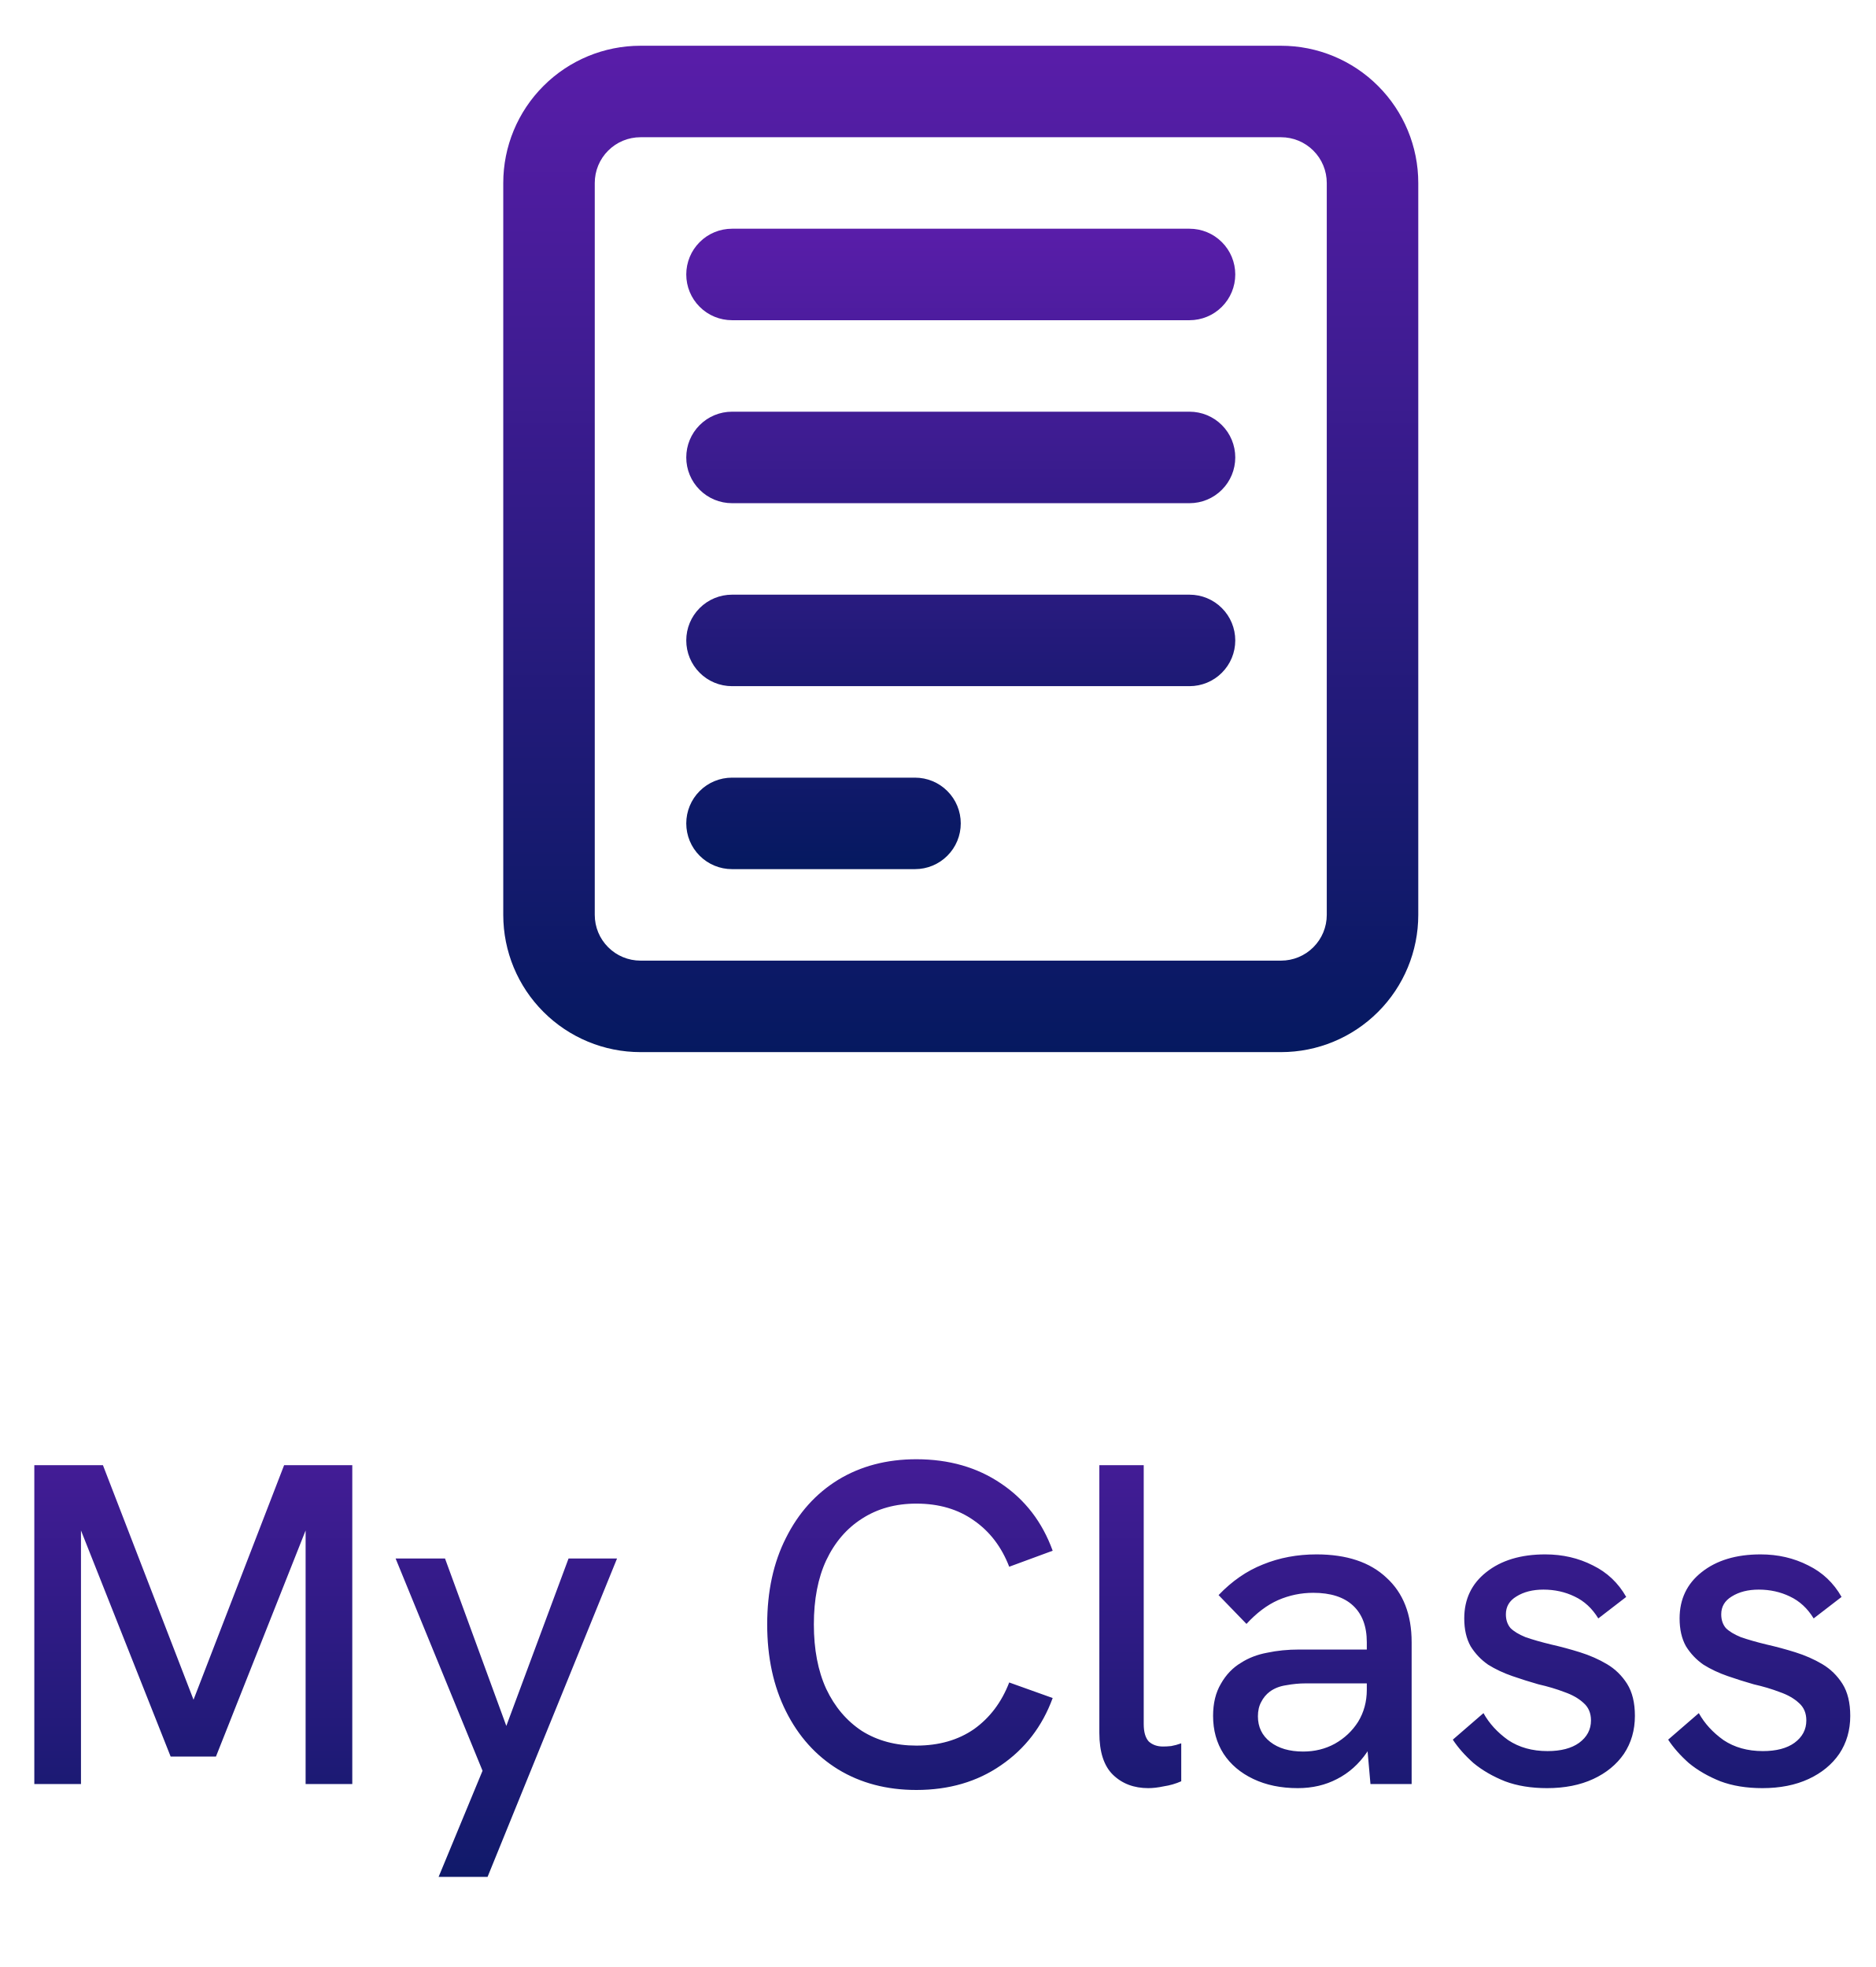
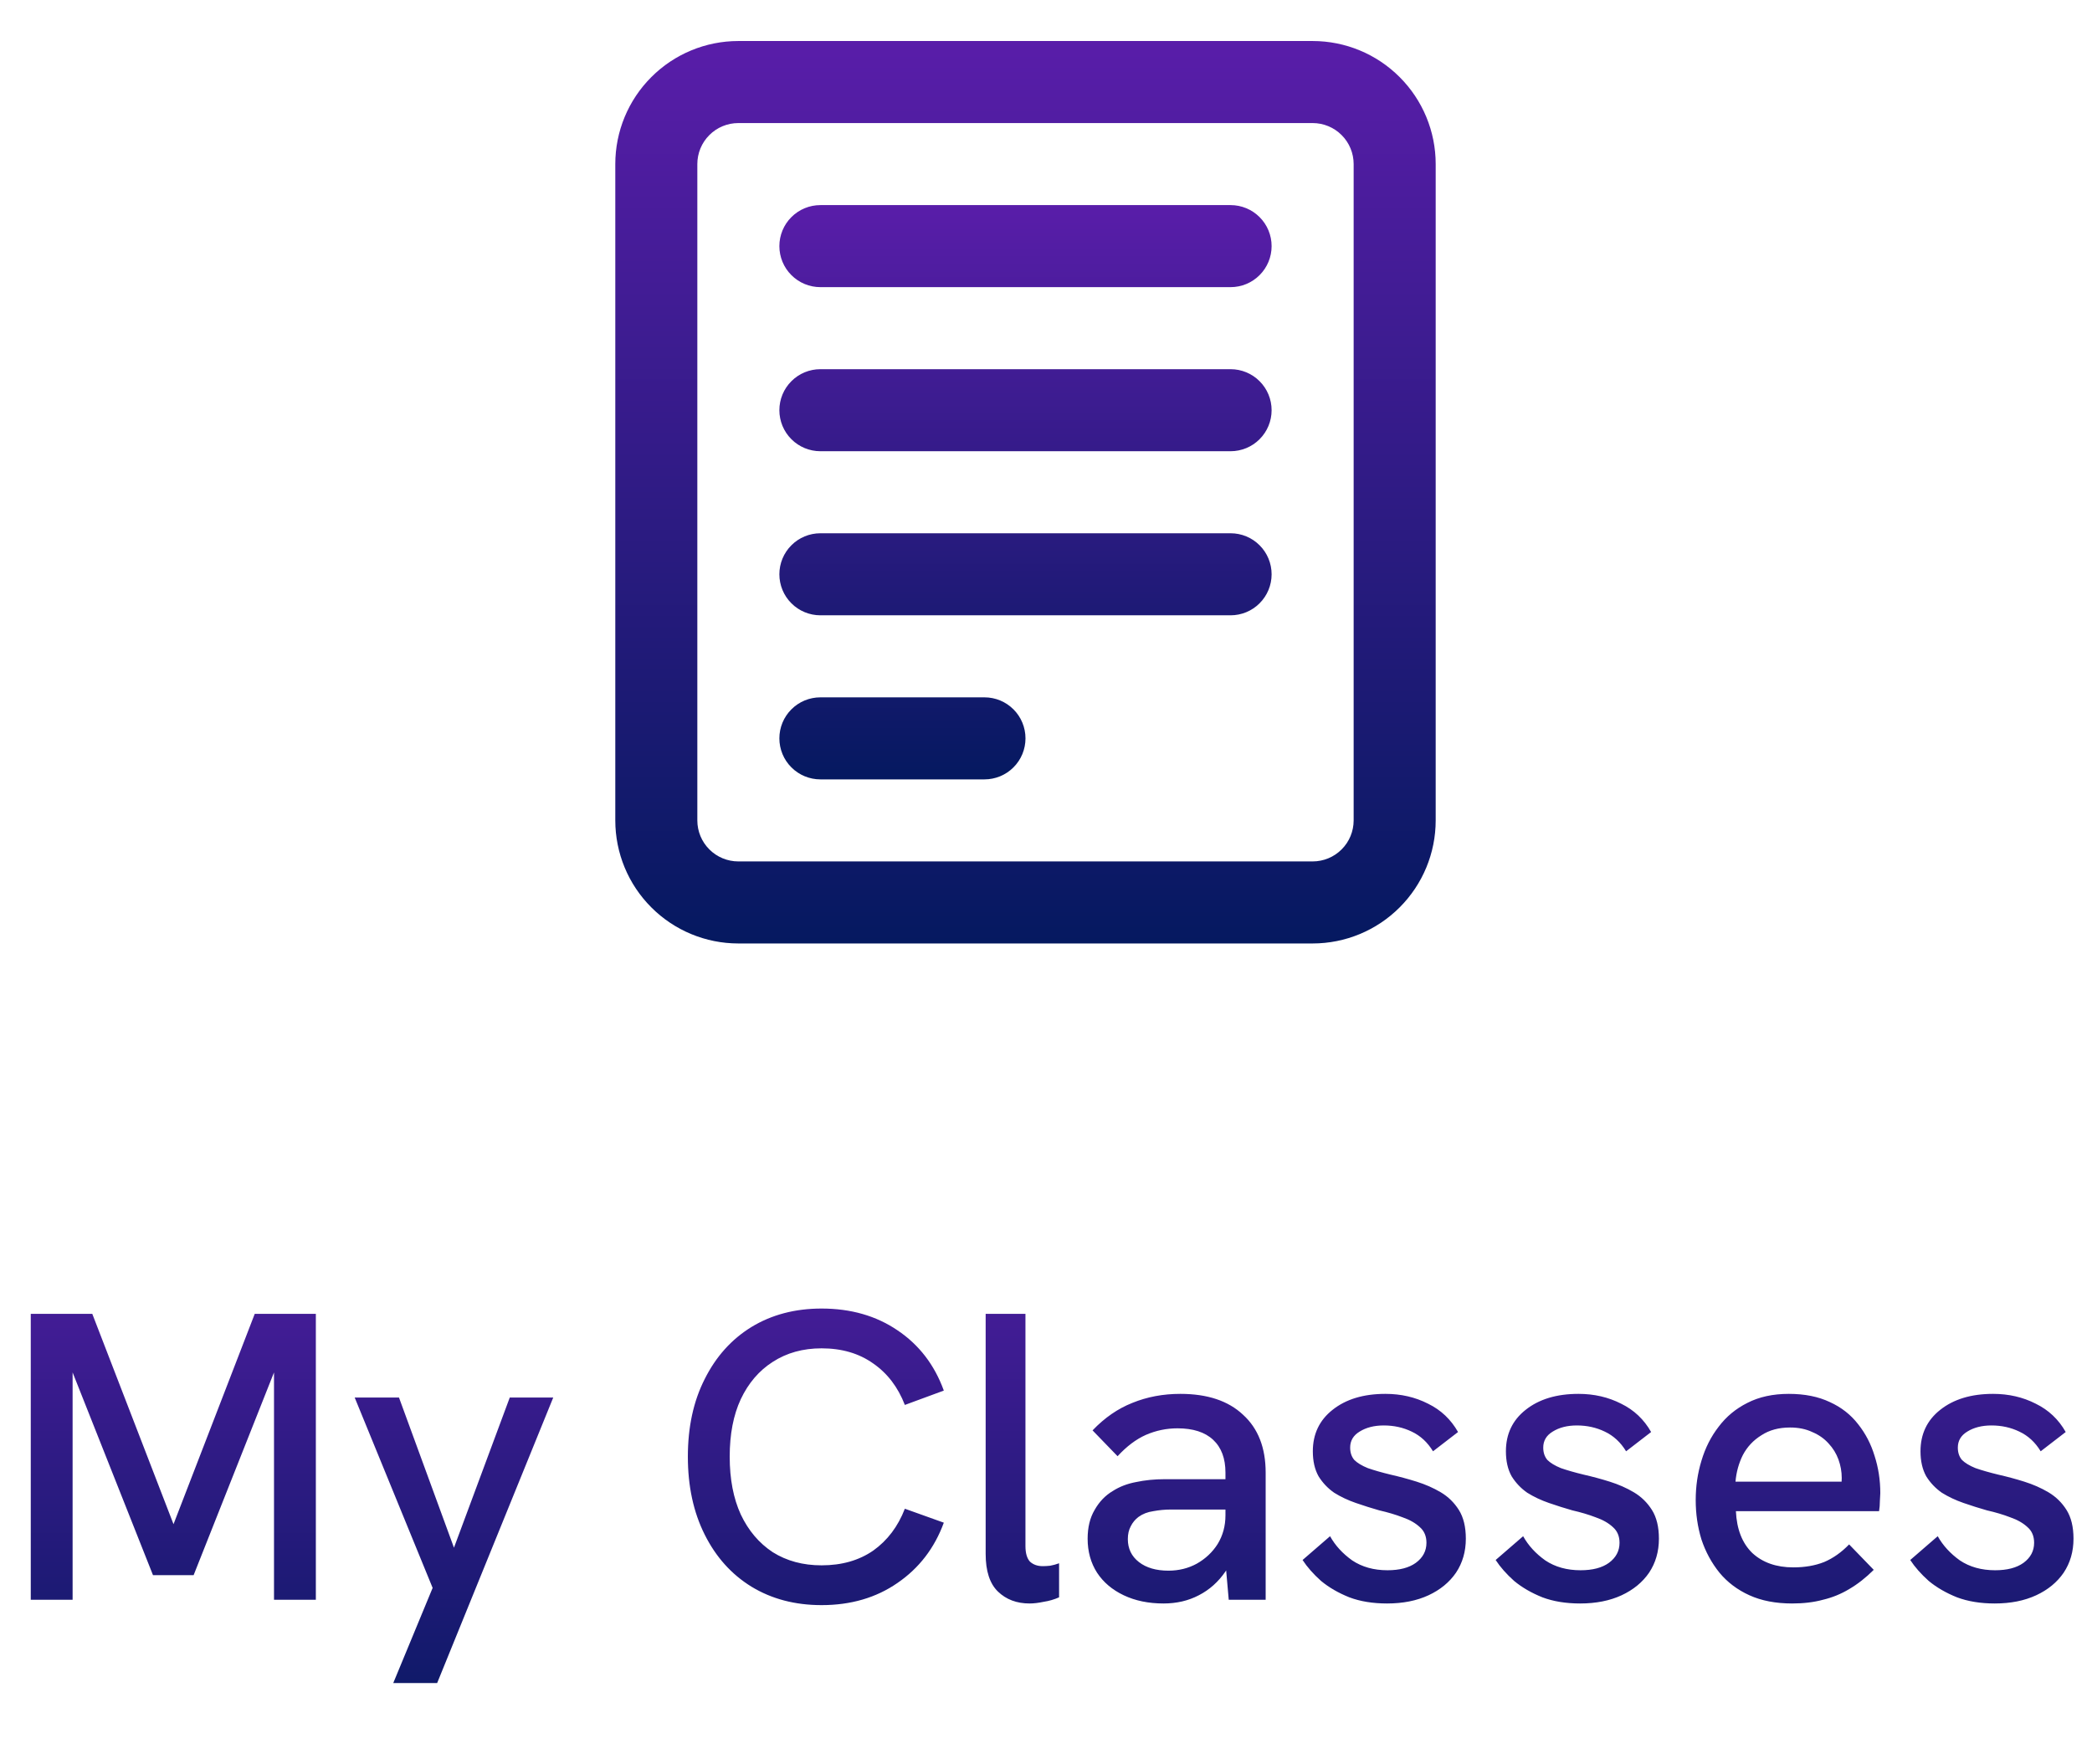
- <svg xmlns="http://www.w3.org/2000/svg" width="41" height="43" viewBox="0 0 41 43" fill="none">
-   <path d="M0.75 39V32.03H2.25L4.32 37.39H4.14L6.21 32.03H7.7V39H6.68V33.21L6.77 33.23L4.72 38.4H3.73L1.68 33.23L1.77 33.21V39H0.75ZM9.587 41.03L10.547 38.71L8.647 34.07H9.727L11.067 37.73L12.427 34.07H13.487L10.657 41.03H9.587ZM20.029 39.13C19.382 39.13 18.812 38.98 18.319 38.68C17.832 38.38 17.452 37.957 17.179 37.41C16.905 36.863 16.769 36.23 16.769 35.51C16.769 34.79 16.905 34.16 17.179 33.62C17.452 33.073 17.832 32.65 18.319 32.35C18.812 32.05 19.382 31.9 20.029 31.9C20.742 31.9 21.359 32.077 21.879 32.43C22.405 32.783 22.782 33.273 23.009 33.9L22.059 34.25C21.892 33.817 21.635 33.48 21.289 33.24C20.942 32.993 20.522 32.87 20.029 32.87C19.575 32.87 19.179 32.98 18.839 33.2C18.505 33.413 18.245 33.717 18.059 34.11C17.879 34.497 17.789 34.963 17.789 35.51C17.789 36.057 17.879 36.527 18.059 36.92C18.245 37.313 18.505 37.62 18.839 37.84C19.179 38.053 19.575 38.16 20.029 38.16C20.522 38.16 20.942 38.04 21.289 37.8C21.635 37.553 21.892 37.213 22.059 36.78L23.009 37.12C22.782 37.74 22.405 38.23 21.879 38.59C21.359 38.95 20.742 39.13 20.029 39.13ZM25.099 39.09C24.786 39.09 24.529 38.993 24.329 38.8C24.129 38.607 24.029 38.3 24.029 37.88V32.03H24.999V37.69C24.999 37.863 25.036 37.99 25.109 38.07C25.189 38.143 25.293 38.18 25.419 38.18C25.473 38.18 25.532 38.177 25.599 38.17C25.672 38.157 25.746 38.137 25.819 38.11V38.94C25.699 38.993 25.573 39.03 25.439 39.05C25.312 39.077 25.199 39.09 25.099 39.09ZM29.955 39L29.875 38.09V35.9C29.875 35.553 29.775 35.287 29.575 35.1C29.375 34.913 29.085 34.82 28.705 34.82C28.438 34.82 28.181 34.873 27.935 34.98C27.695 35.087 27.465 35.26 27.245 35.5L26.635 34.87C26.928 34.563 27.251 34.34 27.605 34.2C27.965 34.053 28.355 33.98 28.775 33.98C29.435 33.98 29.945 34.15 30.305 34.49C30.671 34.823 30.855 35.293 30.855 35.9V39H29.955ZM28.365 39.09C27.998 39.09 27.675 39.023 27.395 38.89C27.115 38.757 26.898 38.573 26.745 38.34C26.591 38.1 26.515 37.823 26.515 37.51C26.515 37.237 26.571 37.003 26.685 36.81C26.798 36.61 26.945 36.457 27.125 36.35C27.291 36.243 27.481 36.17 27.695 36.13C27.915 36.083 28.148 36.06 28.395 36.06H29.965V36.8H28.535C28.401 36.8 28.261 36.813 28.115 36.84C27.975 36.86 27.855 36.907 27.755 36.98C27.675 37.04 27.611 37.117 27.565 37.21C27.518 37.297 27.495 37.4 27.495 37.52C27.495 37.753 27.585 37.94 27.765 38.08C27.945 38.22 28.185 38.29 28.485 38.29C28.738 38.29 28.968 38.233 29.175 38.12C29.388 38 29.558 37.84 29.685 37.64C29.811 37.433 29.875 37.2 29.875 36.94L30.225 37.4C30.165 37.747 30.048 38.05 29.875 38.31C29.701 38.563 29.485 38.757 29.225 38.89C28.971 39.023 28.685 39.09 28.365 39.09ZM33.815 39.09C33.468 39.09 33.161 39.04 32.895 38.94C32.628 38.833 32.398 38.7 32.205 38.54C32.018 38.373 31.868 38.203 31.755 38.03L32.425 37.45C32.551 37.677 32.731 37.873 32.965 38.04C33.205 38.2 33.491 38.28 33.825 38.28C34.118 38.28 34.348 38.22 34.515 38.1C34.688 37.973 34.775 37.81 34.775 37.61C34.775 37.45 34.721 37.323 34.615 37.23C34.508 37.13 34.368 37.05 34.195 36.99C34.021 36.923 33.831 36.867 33.625 36.82C33.438 36.767 33.248 36.707 33.055 36.64C32.861 36.573 32.685 36.49 32.525 36.39C32.371 36.283 32.245 36.15 32.145 35.99C32.051 35.823 32.005 35.62 32.005 35.38C32.005 34.96 32.165 34.623 32.485 34.37C32.811 34.11 33.241 33.98 33.775 33.98C34.155 33.98 34.501 34.06 34.815 34.22C35.128 34.373 35.371 34.603 35.545 34.91L34.935 35.38C34.801 35.16 34.628 35 34.415 34.9C34.208 34.8 33.981 34.75 33.735 34.75C33.501 34.75 33.305 34.8 33.145 34.9C32.991 34.993 32.915 35.123 32.915 35.29C32.915 35.41 32.948 35.51 33.015 35.59C33.088 35.663 33.198 35.73 33.345 35.79C33.498 35.843 33.685 35.897 33.905 35.95C34.111 35.997 34.321 36.053 34.535 36.12C34.748 36.187 34.945 36.273 35.125 36.38C35.305 36.487 35.451 36.63 35.565 36.81C35.678 36.99 35.735 37.223 35.735 37.51C35.735 37.823 35.655 38.1 35.495 38.34C35.335 38.573 35.111 38.757 34.825 38.89C34.538 39.023 34.201 39.09 33.815 39.09ZM38.522 39.09C38.175 39.09 37.868 39.04 37.602 38.94C37.335 38.833 37.105 38.7 36.912 38.54C36.725 38.373 36.575 38.203 36.462 38.03L37.132 37.45C37.258 37.677 37.438 37.873 37.672 38.04C37.912 38.2 38.198 38.28 38.532 38.28C38.825 38.28 39.055 38.22 39.222 38.1C39.395 37.973 39.482 37.81 39.482 37.61C39.482 37.45 39.428 37.323 39.322 37.23C39.215 37.13 39.075 37.05 38.902 36.99C38.728 36.923 38.538 36.867 38.332 36.82C38.145 36.767 37.955 36.707 37.762 36.64C37.568 36.573 37.392 36.49 37.232 36.39C37.078 36.283 36.952 36.15 36.852 35.99C36.758 35.823 36.712 35.62 36.712 35.38C36.712 34.96 36.872 34.623 37.192 34.37C37.518 34.11 37.948 33.98 38.482 33.98C38.862 33.98 39.208 34.06 39.522 34.22C39.835 34.373 40.078 34.603 40.252 34.91L39.642 35.38C39.508 35.16 39.335 35 39.122 34.9C38.915 34.8 38.688 34.75 38.442 34.75C38.208 34.75 38.012 34.8 37.852 34.9C37.698 34.993 37.622 35.123 37.622 35.29C37.622 35.41 37.655 35.51 37.722 35.59C37.795 35.663 37.905 35.73 38.052 35.79C38.205 35.843 38.392 35.897 38.612 35.95C38.818 35.997 39.028 36.053 39.242 36.12C39.455 36.187 39.652 36.273 39.832 36.38C40.012 36.487 40.158 36.63 40.272 36.81C40.385 36.99 40.442 37.223 40.442 37.51C40.442 37.823 40.362 38.1 40.202 38.34C40.042 38.573 39.818 38.757 39.532 38.89C39.245 39.023 38.908 39.09 38.522 39.09Z" fill="url(#paint0_linear_2_51)" />
-   <path d="M15 6C15 5.735 15.105 5.48 15.293 5.293C15.48 5.105 15.735 5 16 5H26C26.265 5 26.52 5.105 26.707 5.293C26.895 5.48 27 5.735 27 6C27 6.265 26.895 6.52 26.707 6.707C26.52 6.895 26.265 7 26 7H16C15.735 7 15.48 6.895 15.293 6.707C15.105 6.52 15 6.265 15 6ZM15 10C15 9.735 15.105 9.48 15.293 9.293C15.48 9.105 15.735 9 16 9H26C26.265 9 26.52 9.105 26.707 9.293C26.895 9.48 27 9.735 27 10C27 10.265 26.895 10.52 26.707 10.707C26.52 10.895 26.265 11 26 11H16C15.735 11 15.48 10.895 15.293 10.707C15.105 10.52 15 10.265 15 10ZM16 13C15.735 13 15.48 13.105 15.293 13.293C15.105 13.48 15 13.735 15 14C15 14.265 15.105 14.52 15.293 14.707C15.48 14.895 15.735 15 16 15H26C26.265 15 26.52 14.895 26.707 14.707C26.895 14.52 27 14.265 27 14C27 13.735 26.895 13.48 26.707 13.293C26.52 13.105 26.265 13 26 13H16ZM15 18C15 17.735 15.105 17.48 15.293 17.293C15.48 17.105 15.735 17 16 17H20C20.265 17 20.52 17.105 20.707 17.293C20.895 17.48 21 17.735 21 18C21 18.265 20.895 18.52 20.707 18.707C20.52 18.895 20.265 19 20 19H16C15.735 19 15.48 18.895 15.293 18.707C15.105 18.52 15 18.265 15 18Z" fill="url(#paint1_linear_2_51)" />
-   <path fill-rule="evenodd" clip-rule="evenodd" d="M11 4C11 3.204 11.316 2.441 11.879 1.879C12.441 1.316 13.204 1 14 1H28C28.796 1 29.559 1.316 30.121 1.879C30.684 2.441 31 3.204 31 4V20C31 20.796 30.684 21.559 30.121 22.121C29.559 22.684 28.796 23 28 23H14C13.204 23 12.441 22.684 11.879 22.121C11.316 21.559 11 20.796 11 20V4ZM14 3H28C28.265 3 28.52 3.105 28.707 3.293C28.895 3.48 29 3.735 29 4V20C29 20.265 28.895 20.52 28.707 20.707C28.52 20.895 28.265 21 28 21H14C13.735 21 13.48 20.895 13.293 20.707C13.105 20.52 13 20.265 13 20V4C13 3.735 13.105 3.48 13.293 3.293C13.48 3.105 13.735 3 14 3Z" fill="url(#paint2_linear_2_51)" />
+ <svg xmlns="http://www.w3.org/2000/svg" width="51" height="43" viewBox="0 0 51 43" fill="none">
+   <path d="M0.75 39V32.03H2.25L4.32 37.39H4.14L6.21 32.03H7.7V39H6.68V33.21L6.77 33.23L4.72 38.4H3.73L1.68 33.23L1.77 33.21V39H0.75ZM9.587 41.03L10.547 38.71L8.647 34.07H9.727L11.067 37.73L12.427 34.07H13.487L10.657 41.03H9.587ZM20.029 39.13C19.382 39.13 18.812 38.98 18.319 38.68C17.832 38.38 17.452 37.957 17.179 37.41C16.905 36.863 16.769 36.23 16.769 35.51C16.769 34.79 16.905 34.16 17.179 33.62C17.452 33.073 17.832 32.65 18.319 32.35C18.812 32.05 19.382 31.9 20.029 31.9C20.742 31.9 21.359 32.077 21.879 32.43C22.405 32.783 22.782 33.273 23.009 33.9L22.059 34.25C21.892 33.817 21.635 33.48 21.289 33.24C20.942 32.993 20.522 32.87 20.029 32.87C19.575 32.87 19.179 32.98 18.839 33.2C18.505 33.413 18.245 33.717 18.059 34.11C17.879 34.497 17.789 34.963 17.789 35.51C17.789 36.057 17.879 36.527 18.059 36.92C18.245 37.313 18.505 37.62 18.839 37.84C19.179 38.053 19.575 38.16 20.029 38.16C20.522 38.16 20.942 38.04 21.289 37.8C21.635 37.553 21.892 37.213 22.059 36.78L23.009 37.12C22.782 37.74 22.405 38.23 21.879 38.59C21.359 38.95 20.742 39.13 20.029 39.13ZM25.099 39.09C24.786 39.09 24.529 38.993 24.329 38.8C24.129 38.607 24.029 38.3 24.029 37.88V32.03H24.999V37.69C24.999 37.863 25.036 37.99 25.109 38.07C25.189 38.143 25.293 38.18 25.419 38.18C25.473 38.18 25.532 38.177 25.599 38.17C25.672 38.157 25.746 38.137 25.819 38.11V38.94C25.699 38.993 25.573 39.03 25.439 39.05C25.312 39.077 25.199 39.09 25.099 39.09ZM29.955 39L29.875 38.09V35.9C29.875 35.553 29.775 35.287 29.575 35.1C29.375 34.913 29.085 34.82 28.705 34.82C28.438 34.82 28.181 34.873 27.935 34.98C27.695 35.087 27.465 35.26 27.245 35.5L26.635 34.87C26.928 34.563 27.251 34.34 27.605 34.2C27.965 34.053 28.355 33.98 28.775 33.98C29.435 33.98 29.945 34.15 30.305 34.49C30.671 34.823 30.855 35.293 30.855 35.9V39H29.955ZM28.365 39.09C27.998 39.09 27.675 39.023 27.395 38.89C27.115 38.757 26.898 38.573 26.745 38.34C26.591 38.1 26.515 37.823 26.515 37.51C26.515 37.237 26.571 37.003 26.685 36.81C26.798 36.61 26.945 36.457 27.125 36.35C27.291 36.243 27.481 36.17 27.695 36.13C27.915 36.083 28.148 36.06 28.395 36.06H29.965V36.8H28.535C28.401 36.8 28.261 36.813 28.115 36.84C27.975 36.86 27.855 36.907 27.755 36.98C27.675 37.04 27.611 37.117 27.565 37.21C27.518 37.297 27.495 37.4 27.495 37.52C27.495 37.753 27.585 37.94 27.765 38.08C27.945 38.22 28.185 38.29 28.485 38.29C28.738 38.29 28.968 38.233 29.175 38.12C29.388 38 29.558 37.84 29.685 37.64C29.811 37.433 29.875 37.2 29.875 36.94L30.225 37.4C30.165 37.747 30.048 38.05 29.875 38.31C29.701 38.563 29.485 38.757 29.225 38.89C28.971 39.023 28.685 39.09 28.365 39.09ZM33.815 39.09C33.468 39.09 33.161 39.04 32.895 38.94C32.628 38.833 32.398 38.7 32.205 38.54C32.018 38.373 31.868 38.203 31.755 38.03L32.425 37.45C32.551 37.677 32.731 37.873 32.965 38.04C33.205 38.2 33.491 38.28 33.825 38.28C34.118 38.28 34.348 38.22 34.515 38.1C34.688 37.973 34.775 37.81 34.775 37.61C34.775 37.45 34.721 37.323 34.615 37.23C34.508 37.13 34.368 37.05 34.195 36.99C34.021 36.923 33.831 36.867 33.625 36.82C33.438 36.767 33.248 36.707 33.055 36.64C32.861 36.573 32.685 36.49 32.525 36.39C32.371 36.283 32.245 36.15 32.145 35.99C32.051 35.823 32.005 35.62 32.005 35.38C32.005 34.96 32.165 34.623 32.485 34.37C32.811 34.11 33.241 33.98 33.775 33.98C34.155 33.98 34.501 34.06 34.815 34.22C35.128 34.373 35.371 34.603 35.545 34.91L34.935 35.38C34.801 35.16 34.628 35 34.415 34.9C34.208 34.8 33.981 34.75 33.735 34.75C33.501 34.75 33.305 34.8 33.145 34.9C32.991 34.993 32.915 35.123 32.915 35.29C32.915 35.41 32.948 35.51 33.015 35.59C33.088 35.663 33.198 35.73 33.345 35.79C33.498 35.843 33.685 35.897 33.905 35.95C34.111 35.997 34.321 36.053 34.535 36.12C34.748 36.187 34.945 36.273 35.125 36.38C35.305 36.487 35.451 36.63 35.565 36.81C35.678 36.99 35.735 37.223 35.735 37.51C35.735 37.823 35.655 38.1 35.495 38.34C35.335 38.573 35.111 38.757 34.825 38.89C34.538 39.023 34.201 39.09 33.815 39.09ZM38.522 39.09C38.175 39.09 37.868 39.04 37.602 38.94C37.335 38.833 37.105 38.7 36.912 38.54C36.725 38.373 36.575 38.203 36.462 38.03L37.132 37.45C37.258 37.677 37.438 37.873 37.672 38.04C37.912 38.2 38.198 38.28 38.532 38.28C38.825 38.28 39.055 38.22 39.222 38.1C39.395 37.973 39.482 37.81 39.482 37.61C39.482 37.45 39.428 37.323 39.322 37.23C39.215 37.13 39.075 37.05 38.902 36.99C38.728 36.923 38.538 36.867 38.332 36.82C38.145 36.767 37.955 36.707 37.762 36.64C37.568 36.573 37.392 36.49 37.232 36.39C37.078 36.283 36.952 36.15 36.852 35.99C36.758 35.823 36.712 35.62 36.712 35.38C36.712 34.96 36.872 34.623 37.192 34.37C37.518 34.11 37.948 33.98 38.482 33.98C38.862 33.98 39.208 34.06 39.522 34.22C39.835 34.373 40.078 34.603 40.252 34.91L39.642 35.38C39.508 35.16 39.335 35 39.122 34.9C38.915 34.8 38.688 34.75 38.442 34.75C38.208 34.75 38.012 34.8 37.852 34.9C37.698 34.993 37.622 35.123 37.622 35.29C37.622 35.41 37.655 35.51 37.722 35.59C37.795 35.663 37.905 35.73 38.052 35.79C38.205 35.843 38.392 35.897 38.612 35.95C38.818 35.997 39.028 36.053 39.242 36.12C39.455 36.187 39.652 36.273 39.832 36.38C40.012 36.487 40.158 36.63 40.272 36.81C40.385 36.99 40.442 37.223 40.442 37.51C40.442 37.823 40.362 38.1 40.202 38.34C40.042 38.573 39.818 38.757 39.532 38.89C39.245 39.023 38.908 39.09 38.522 39.09ZM43.689 39.09C43.289 39.09 42.942 39.023 42.649 38.89C42.355 38.757 42.112 38.573 41.919 38.34C41.725 38.1 41.579 37.83 41.479 37.53C41.385 37.223 41.339 36.903 41.339 36.57C41.339 36.237 41.385 35.917 41.479 35.61C41.572 35.297 41.712 35.02 41.899 34.78C42.085 34.533 42.319 34.34 42.599 34.2C42.885 34.053 43.222 33.98 43.609 33.98C43.995 33.98 44.329 34.047 44.609 34.18C44.889 34.307 45.119 34.487 45.299 34.72C45.479 34.947 45.612 35.203 45.699 35.49C45.792 35.777 45.839 36.08 45.839 36.4C45.839 36.433 45.835 36.497 45.829 36.59C45.829 36.677 45.822 36.76 45.809 36.84H42.319C42.339 37.28 42.472 37.62 42.719 37.86C42.972 38.093 43.305 38.21 43.719 38.21C43.999 38.21 44.249 38.167 44.469 38.08C44.689 37.987 44.892 37.843 45.079 37.65L45.679 38.27C45.485 38.463 45.285 38.62 45.079 38.74C44.879 38.86 44.665 38.947 44.439 39C44.219 39.06 43.969 39.09 43.689 39.09ZM44.869 36.35C44.882 36.297 44.889 36.243 44.889 36.19C44.895 36.137 44.899 36.083 44.899 36.03C44.899 35.877 44.872 35.727 44.819 35.58C44.765 35.433 44.685 35.303 44.579 35.19C44.472 35.07 44.339 34.977 44.179 34.91C44.025 34.837 43.845 34.8 43.639 34.8C43.365 34.8 43.132 34.863 42.939 34.99C42.745 35.11 42.595 35.27 42.489 35.47C42.389 35.67 42.329 35.887 42.309 36.12H45.189L44.869 36.35ZM48.629 39.09C48.282 39.09 47.976 39.04 47.709 38.94C47.442 38.833 47.212 38.7 47.019 38.54C46.832 38.373 46.682 38.203 46.569 38.03L47.239 37.45C47.366 37.677 47.546 37.873 47.779 38.04C48.019 38.2 48.306 38.28 48.639 38.28C48.932 38.28 49.162 38.22 49.329 38.1C49.502 37.973 49.589 37.81 49.589 37.61C49.589 37.45 49.536 37.323 49.429 37.23C49.322 37.13 49.182 37.05 49.009 36.99C48.836 36.923 48.646 36.867 48.439 36.82C48.252 36.767 48.062 36.707 47.869 36.64C47.676 36.573 47.499 36.49 47.339 36.39C47.186 36.283 47.059 36.15 46.959 35.99C46.866 35.823 46.819 35.62 46.819 35.38C46.819 34.96 46.979 34.623 47.299 34.37C47.626 34.11 48.056 33.98 48.589 33.98C48.969 33.98 49.316 34.06 49.629 34.22C49.942 34.373 50.186 34.603 50.359 34.91L49.749 35.38C49.616 35.16 49.442 35 49.229 34.9C49.022 34.8 48.796 34.75 48.549 34.75C48.316 34.75 48.119 34.8 47.959 34.9C47.806 34.993 47.729 35.123 47.729 35.29C47.729 35.41 47.762 35.51 47.829 35.59C47.902 35.663 48.012 35.73 48.159 35.79C48.312 35.843 48.499 35.897 48.719 35.95C48.926 35.997 49.136 36.053 49.349 36.12C49.562 36.187 49.759 36.273 49.939 36.38C50.119 36.487 50.266 36.63 50.379 36.81C50.492 36.99 50.549 37.223 50.549 37.51C50.549 37.823 50.469 38.1 50.309 38.34C50.149 38.573 49.926 38.757 49.639 38.89C49.352 39.023 49.016 39.09 48.629 39.09Z" fill="url(#paint0_linear_1161_683)" />
+   <path d="M19 6C19 5.735 19.105 5.48 19.293 5.293C19.48 5.105 19.735 5 20 5H30C30.265 5 30.52 5.105 30.707 5.293C30.895 5.48 31 5.735 31 6C31 6.265 30.895 6.52 30.707 6.707C30.52 6.895 30.265 7 30 7H20C19.735 7 19.48 6.895 19.293 6.707C19.105 6.52 19 6.265 19 6ZM19 10C19 9.735 19.105 9.48 19.293 9.293C19.48 9.105 19.735 9 20 9H30C30.265 9 30.52 9.105 30.707 9.293C30.895 9.48 31 9.735 31 10C31 10.265 30.895 10.52 30.707 10.707C30.52 10.895 30.265 11 30 11H20C19.735 11 19.48 10.895 19.293 10.707C19.105 10.52 19 10.265 19 10ZM20 13C19.735 13 19.48 13.105 19.293 13.293C19.105 13.48 19 13.735 19 14C19 14.265 19.105 14.52 19.293 14.707C19.48 14.895 19.735 15 20 15H30C30.265 15 30.52 14.895 30.707 14.707C30.895 14.52 31 14.265 31 14C31 13.735 30.895 13.48 30.707 13.293C30.52 13.105 30.265 13 30 13H20ZM19 18C19 17.735 19.105 17.48 19.293 17.293C19.48 17.105 19.735 17 20 17H24C24.265 17 24.52 17.105 24.707 17.293C24.895 17.48 25 17.735 25 18C25 18.265 24.895 18.52 24.707 18.707C24.52 18.895 24.265 19 24 19H20C19.735 19 19.48 18.895 19.293 18.707C19.105 18.52 19 18.265 19 18Z" fill="url(#paint1_linear_1161_683)" />
+   <path fill-rule="evenodd" clip-rule="evenodd" d="M15 4C15 3.204 15.316 2.441 15.879 1.879C16.441 1.316 17.204 1 18 1H32C32.796 1 33.559 1.316 34.121 1.879C34.684 2.441 35 3.204 35 4V20C35 20.796 34.684 21.559 34.121 22.121C33.559 22.684 32.796 23 32 23H18C17.204 23 16.441 22.684 15.879 22.121C15.316 21.559 15 20.796 15 20V4ZM18 3H32C32.265 3 32.52 3.105 32.707 3.293C32.895 3.48 33 3.735 33 4V20C33 20.265 32.895 20.52 32.707 20.707C32.52 20.895 32.265 21 32 21H18C17.735 21 17.48 20.895 17.293 20.707C17.105 20.52 17 20.265 17 20V4C17 3.735 17.105 3.48 17.293 3.293C17.48 3.105 17.735 3 18 3Z" fill="url(#paint2_linear_1161_683)" />
  <defs>
-     <linearGradient id="paint0_linear_2_51" x1="20.5" y1="28" x2="20.5" y2="43" gradientUnits="userSpaceOnUse">
+     <linearGradient id="paint0_linear_1161_683" x1="25.5" y1="28" x2="25.5" y2="43" gradientUnits="userSpaceOnUse">
      <stop stop-color="#591DA9" />
      <stop offset="1" stop-color="#051960" />
    </linearGradient>
-     <linearGradient id="paint1_linear_2_51" x1="21" y1="5" x2="21" y2="19" gradientUnits="userSpaceOnUse">
+     <linearGradient id="paint1_linear_1161_683" x1="25" y1="5" x2="25" y2="19" gradientUnits="userSpaceOnUse">
      <stop stop-color="#591DA9" />
      <stop offset="1" stop-color="#051960" />
    </linearGradient>
-     <linearGradient id="paint2_linear_2_51" x1="21" y1="1" x2="21" y2="23" gradientUnits="userSpaceOnUse">
+     <linearGradient id="paint2_linear_1161_683" x1="25" y1="1" x2="25" y2="23" gradientUnits="userSpaceOnUse">
      <stop stop-color="#591DA9" />
      <stop offset="1" stop-color="#051960" />
    </linearGradient>
  </defs>
</svg>
